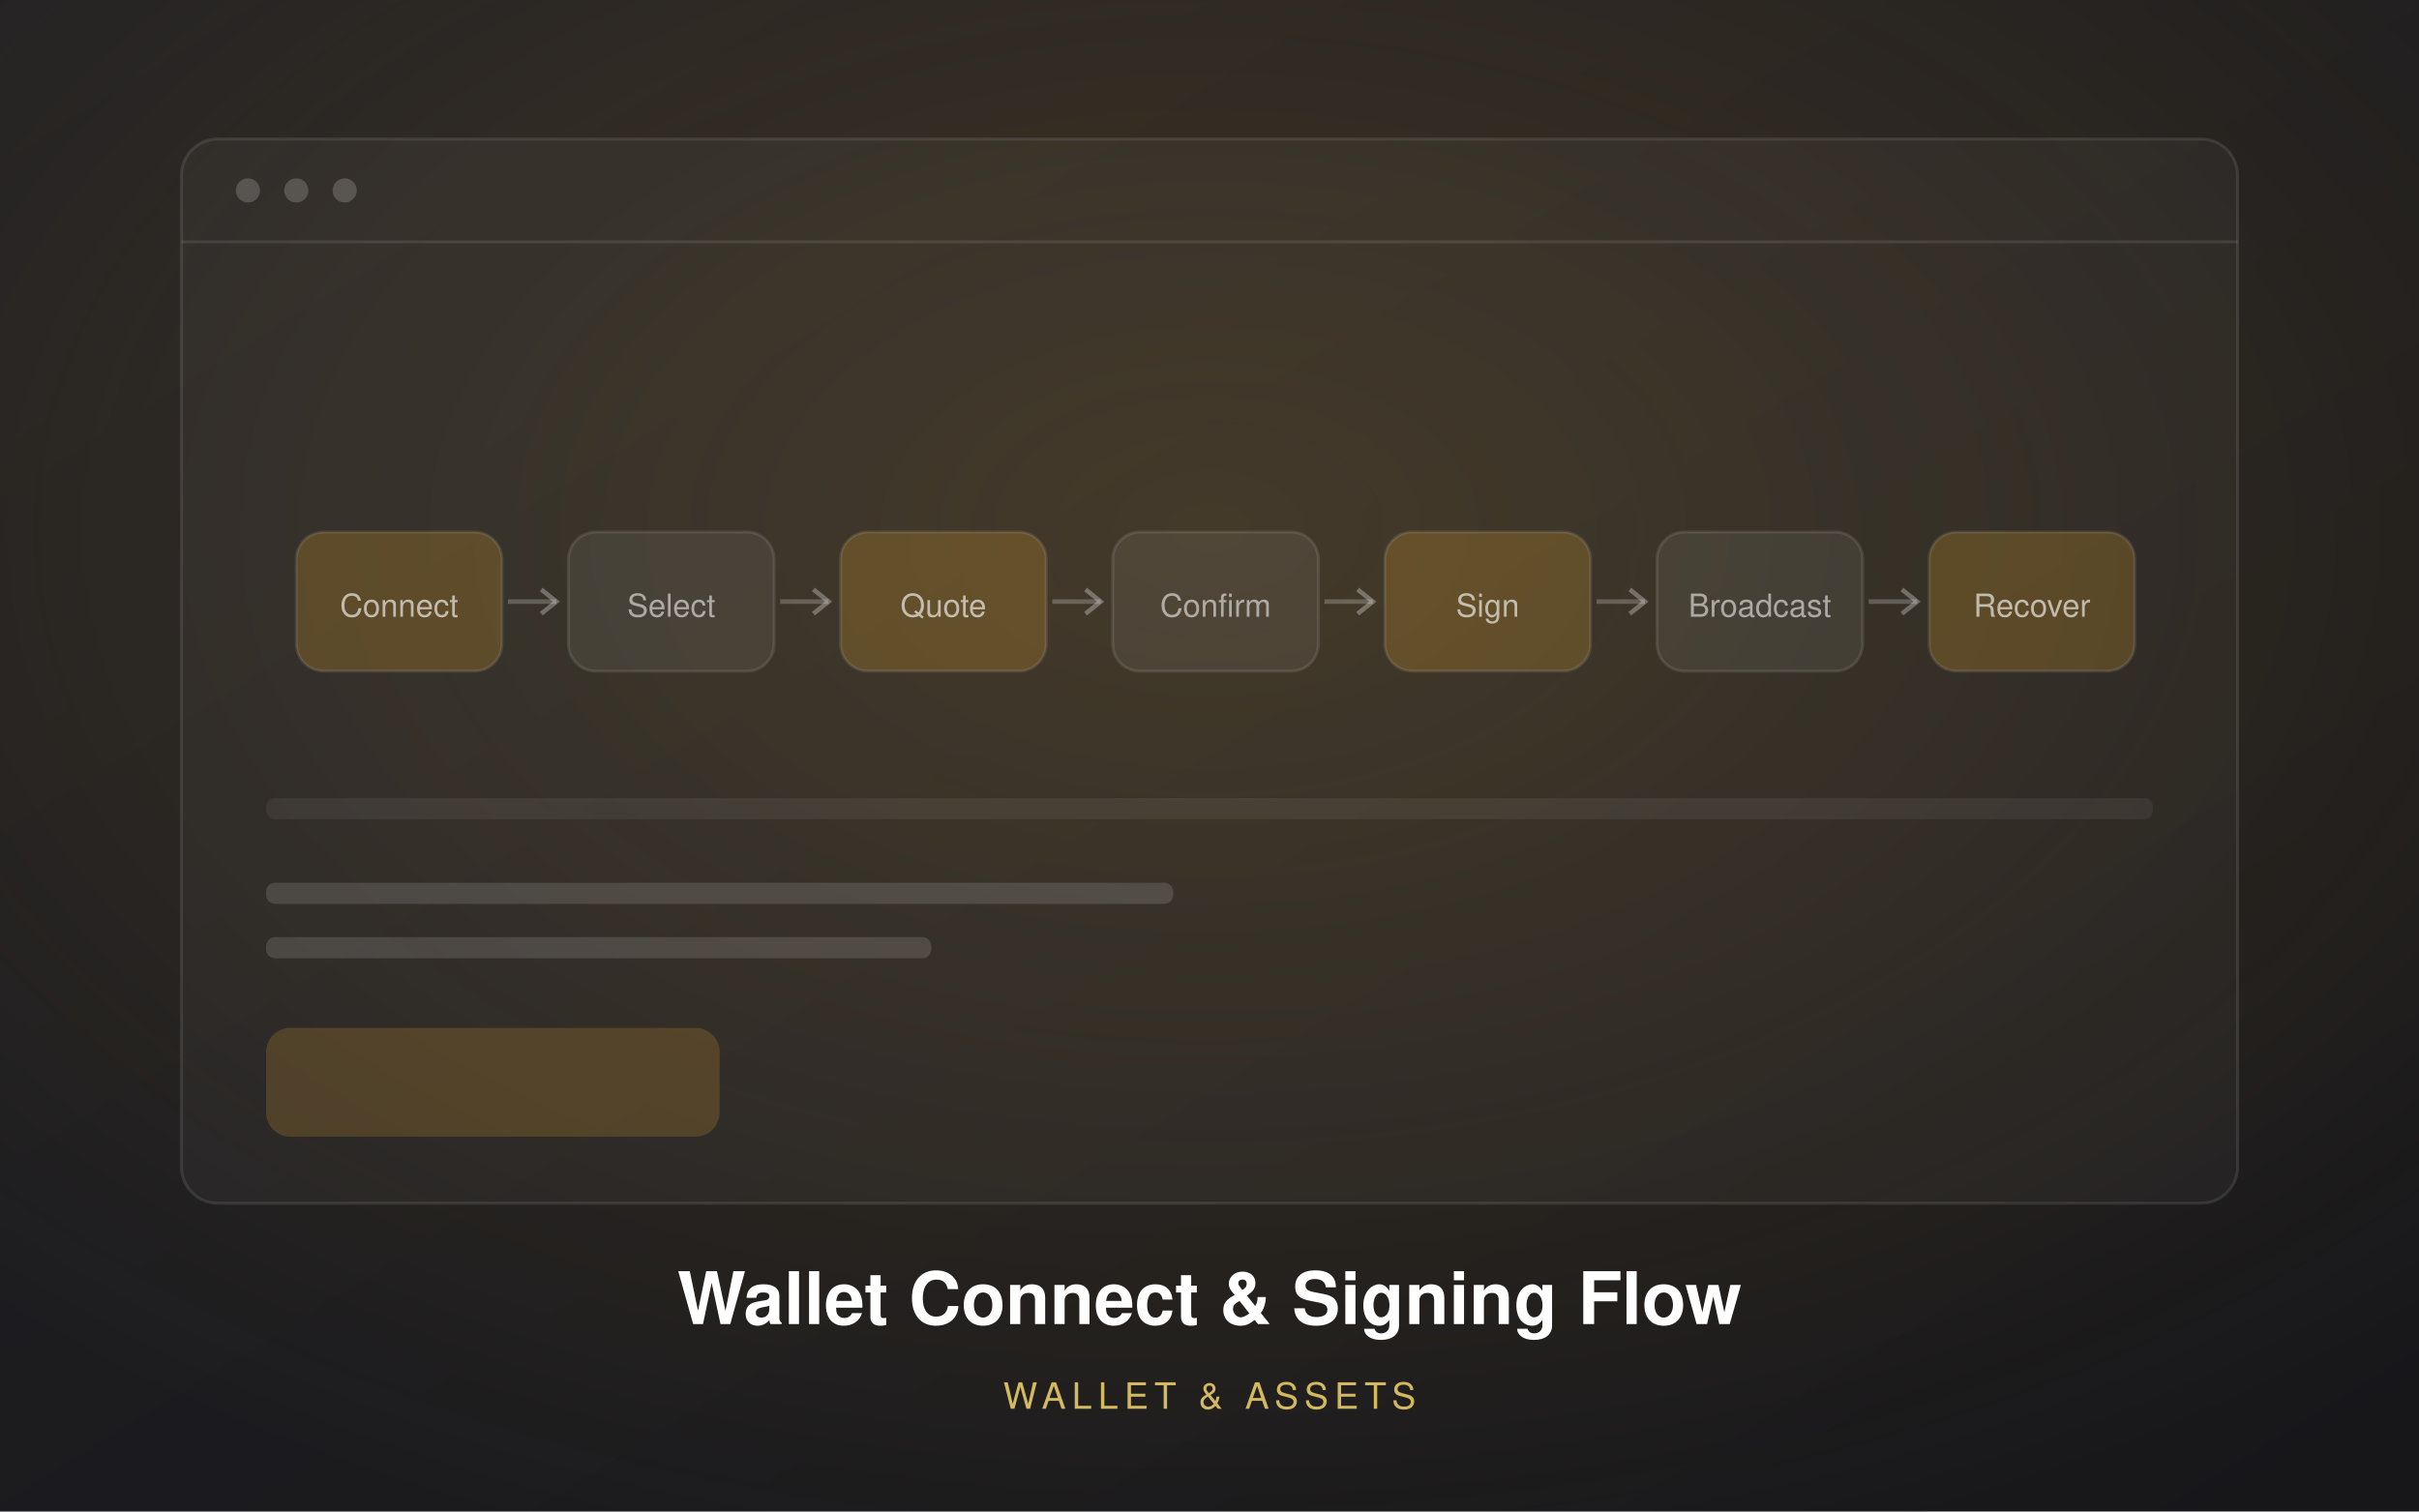
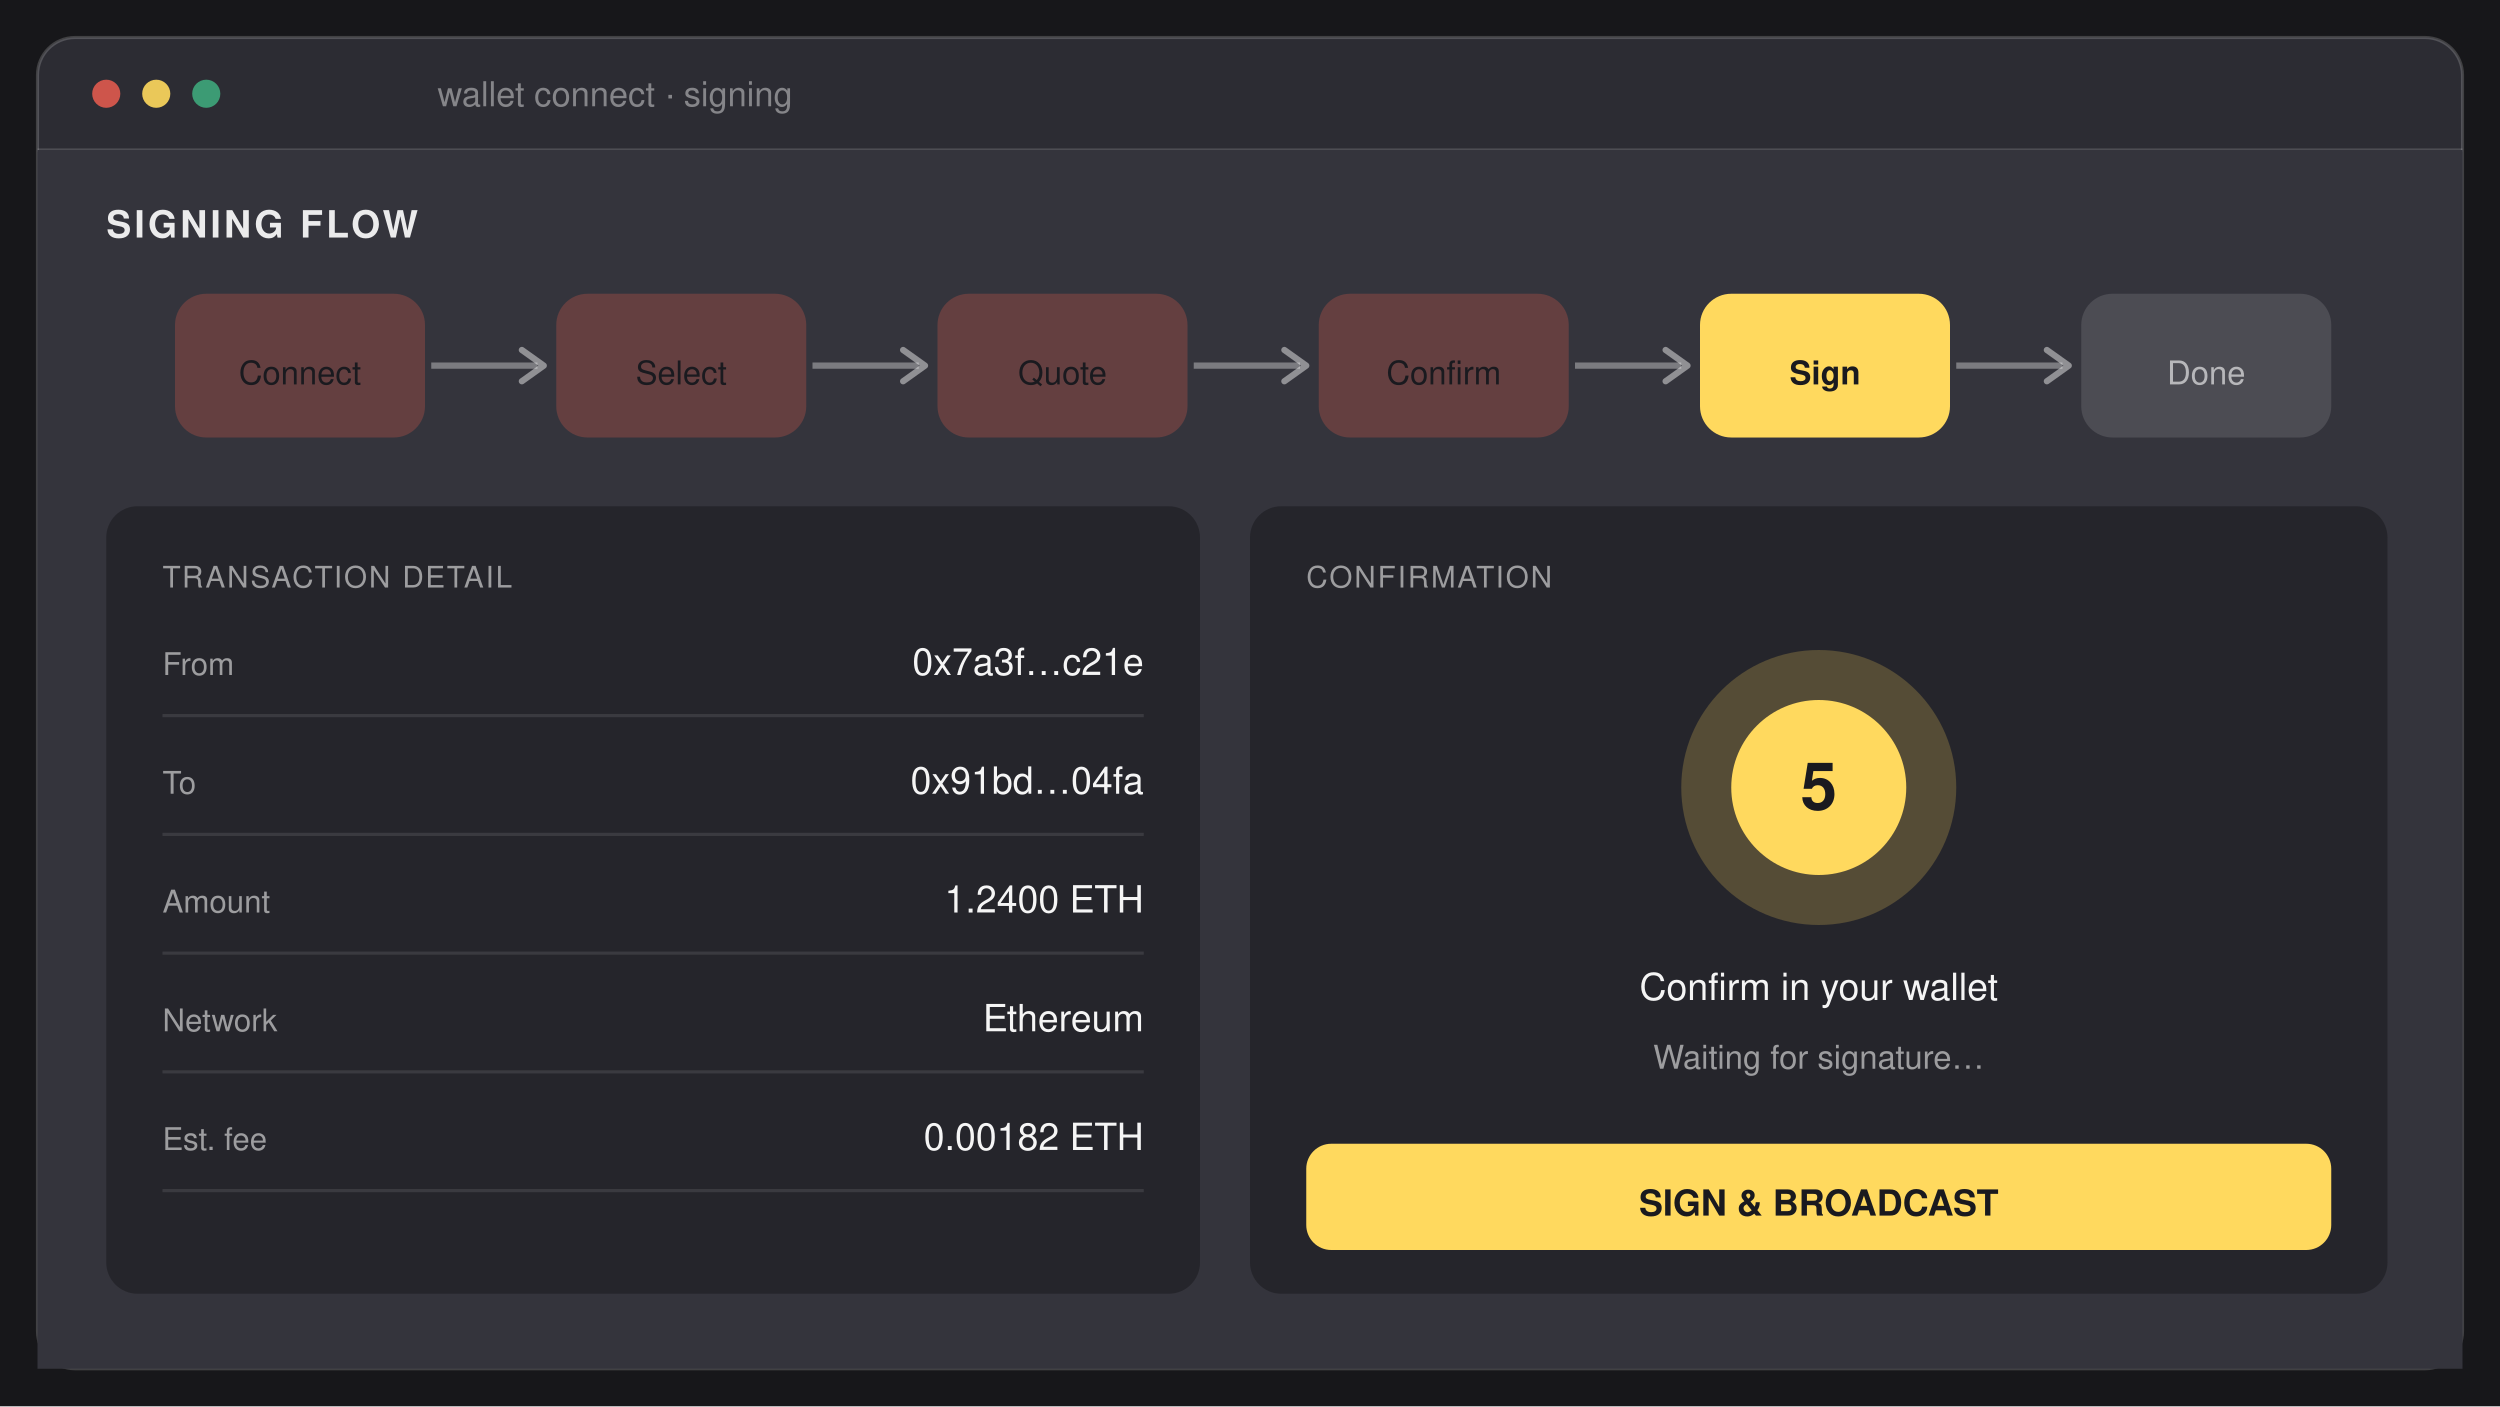
- <svg xmlns="http://www.w3.org/2000/svg" viewBox="0 0 800 500" width="800" height="500" role="img">
-   <defs>
-     <linearGradient id="bg" x1="0" y1="0" x2="1" y2="1">
-       <stop offset="0%" stop-color="#202024" />
-       <stop offset="100%" stop-color="#17171a" />
-     </linearGradient>
-     <radialGradient id="glow" cx="0.5" cy="0.35" r="0.72">
-       <stop offset="0%" stop-color="#b8892e" stop-opacity="0.22" />
-       <stop offset="100%" stop-color="#b8892e" stop-opacity="0" />
-     </radialGradient>
-   </defs>
-   <rect width="800" height="500" fill="url(#bg)" />
-   <rect width="800" height="500" fill="url(#glow)" />
-   <rect x="60" y="46" width="680" height="352" rx="12" fill="#ffffff" fill-opacity="0.035" stroke="#ffffff" stroke-opacity="0.1" />
-   <line x1="60" y1="80" x2="740" y2="80" stroke="#ffffff" stroke-opacity="0.10" />
-   <circle cx="82" cy="63" r="4" fill="#ffffff" fill-opacity="0.18" />
-   <circle cx="98" cy="63" r="4" fill="#ffffff" fill-opacity="0.18" />
-   <circle cx="114" cy="63" r="4" fill="#ffffff" fill-opacity="0.18" />
-   <rect x="98" y="176" width="68" height="46" rx="9" fill="#b8892e" fill-opacity="0.30" stroke="#ffffff" stroke-opacity="0.10" />
-   <text x="132" y="204" text-anchor="middle" font-family="Helvetica, Arial, sans-serif" font-size="10.5" font-weight="400" fill="#ffffff" fill-opacity="0.62" letter-spacing="0">Connect</text>
-   <line x1="168" y1="199" x2="184" y2="199" stroke="#ffffff" stroke-opacity="0.22" stroke-width="1.5" />
-   <polyline points="179,195 184,199 179,203" fill="none" stroke="#ffffff" stroke-opacity="0.3" stroke-width="1.5" />
-   <rect x="188" y="176" width="68" height="46" rx="9" fill="#ffffff" fill-opacity="0.07" stroke="#ffffff" stroke-opacity="0.10" />
-   <text x="222" y="204" text-anchor="middle" font-family="Helvetica, Arial, sans-serif" font-size="10.5" font-weight="400" fill="#ffffff" fill-opacity="0.55" letter-spacing="0">Select</text>
-   <line x1="258" y1="199" x2="274" y2="199" stroke="#ffffff" stroke-opacity="0.22" stroke-width="1.5" />
-   <polyline points="269,195 274,199 269,203" fill="none" stroke="#ffffff" stroke-opacity="0.3" stroke-width="1.5" />
-   <rect x="278" y="176" width="68" height="46" rx="9" fill="#b8892e" fill-opacity="0.30" stroke="#ffffff" stroke-opacity="0.10" />
-   <text x="312" y="204" text-anchor="middle" font-family="Helvetica, Arial, sans-serif" font-size="10.5" font-weight="400" fill="#ffffff" fill-opacity="0.62" letter-spacing="0">Quote</text>
-   <line x1="348" y1="199" x2="364" y2="199" stroke="#ffffff" stroke-opacity="0.22" stroke-width="1.5" />
-   <polyline points="359,195 364,199 359,203" fill="none" stroke="#ffffff" stroke-opacity="0.3" stroke-width="1.5" />
-   <rect x="368" y="176" width="68" height="46" rx="9" fill="#ffffff" fill-opacity="0.07" stroke="#ffffff" stroke-opacity="0.10" />
-   <text x="402" y="204" text-anchor="middle" font-family="Helvetica, Arial, sans-serif" font-size="10.5" font-weight="400" fill="#ffffff" fill-opacity="0.55" letter-spacing="0">Confirm</text>
-   <line x1="438" y1="199" x2="454" y2="199" stroke="#ffffff" stroke-opacity="0.22" stroke-width="1.5" />
-   <polyline points="449,195 454,199 449,203" fill="none" stroke="#ffffff" stroke-opacity="0.3" stroke-width="1.5" />
-   <rect x="458" y="176" width="68" height="46" rx="9" fill="#b8892e" fill-opacity="0.30" stroke="#ffffff" stroke-opacity="0.10" />
-   <text x="492" y="204" text-anchor="middle" font-family="Helvetica, Arial, sans-serif" font-size="10.5" font-weight="400" fill="#ffffff" fill-opacity="0.62" letter-spacing="0">Sign</text>
-   <line x1="528" y1="199" x2="544" y2="199" stroke="#ffffff" stroke-opacity="0.22" stroke-width="1.5" />
-   <polyline points="539,195 544,199 539,203" fill="none" stroke="#ffffff" stroke-opacity="0.3" stroke-width="1.5" />
-   <rect x="548" y="176" width="68" height="46" rx="9" fill="#ffffff" fill-opacity="0.07" stroke="#ffffff" stroke-opacity="0.10" />
-   <text x="582" y="204" text-anchor="middle" font-family="Helvetica, Arial, sans-serif" font-size="10.5" font-weight="400" fill="#ffffff" fill-opacity="0.55" letter-spacing="0">Broadcast</text>
-   <line x1="618" y1="199" x2="634" y2="199" stroke="#ffffff" stroke-opacity="0.22" stroke-width="1.5" />
-   <polyline points="629,195 634,199 629,203" fill="none" stroke="#ffffff" stroke-opacity="0.3" stroke-width="1.5" />
-   <rect x="638" y="176" width="68" height="46" rx="9" fill="#b8892e" fill-opacity="0.30" stroke="#ffffff" stroke-opacity="0.10" />
-   <text x="672" y="204" text-anchor="middle" font-family="Helvetica, Arial, sans-serif" font-size="10.5" font-weight="400" fill="#ffffff" fill-opacity="0.62" letter-spacing="0">Recover</text>
-   <rect x="88" y="264" width="624" height="7" rx="3" fill="#ffffff" fill-opacity="0.06" />
-   <rect x="88" y="292" width="300" height="7" rx="3" fill="#ffffff" fill-opacity="0.13" />
-   <rect x="88" y="310" width="220" height="7" rx="3" fill="#ffffff" fill-opacity="0.13" />
-   <rect x="88" y="340" width="150" height="36" rx="8" fill="#b8892e" fill-opacity="0.26" />
-   <text x="400" y="438" text-anchor="middle" font-family="Helvetica, Arial, sans-serif" font-size="24" font-weight="600" fill="#ffffff" fill-opacity="1" letter-spacing="0">Wallet Connect &amp; Signing Flow</text>
-   <text x="400" y="466" text-anchor="middle" font-family="Helvetica, Arial, sans-serif" font-size="12" font-weight="400" fill="#ffe071" fill-opacity="0.8" letter-spacing="2">WALLET &amp; ASSETS</text>
+ <svg xmlns="http://www.w3.org/2000/svg" viewBox="0 0 800 450" width="800" height="450" role="img" aria-label="proj-wallet">
+   <rect width="800" height="450" fill="#17171a" />
+   <rect x="12" y="12" width="776" height="426" rx="12" fill="#2c2c33" fill-opacity="1" stroke="#ffffff" stroke-opacity="0.18" stroke-width="1" />
+   <line x1="12" y1="48" x2="788" y2="48" stroke="#ffffff" stroke-opacity="0.16" stroke-width="1" />
+   <circle cx="34" cy="30" r="4.5" fill="#e05a4e" fill-opacity="0.9" />
+   <circle cx="50" cy="30" r="4.5" fill="#ffd95e" fill-opacity="0.9" />
+   <circle cx="66" cy="30" r="4.5" fill="#3fa87b" fill-opacity="0.9" />
+   <text x="140" y="34" text-anchor="start" font-family="Helvetica, Arial, sans-serif" font-size="11" font-weight="400" fill="#ffffff" fill-opacity="0.42" letter-spacing="0">wallet connect  ·  signing</text>
+   <rect x="12" y="48" width="776" height="390" rx="0" fill="#34343c" fill-opacity="1" />
+   <text x="34" y="76" text-anchor="start" font-family="Helvetica, Arial, sans-serif" font-size="12" font-weight="600" fill="#ffffff" fill-opacity="0.9" letter-spacing="1">SIGNING FLOW</text>
+   <rect x="56" y="94" width="80" height="46" rx="10" fill="#e05a4e" fill-opacity="0.28" />
+   <text x="96" y="123" text-anchor="middle" font-family="Helvetica, Arial, sans-serif" font-size="10.5" font-weight="400" fill="#1a1a1f" fill-opacity="1" letter-spacing="0">Connect</text>
+   <line x1="138" y1="117" x2="172" y2="117" stroke="#ffffff" stroke-opacity="0.35" stroke-width="2" />
+   <polyline points="167,112 174,117 167,122" fill="none" stroke="#ffffff" stroke-opacity="0.45" stroke-width="2" stroke-linecap="round" stroke-linejoin="round" />
+   <rect x="178" y="94" width="80" height="46" rx="10" fill="#e05a4e" fill-opacity="0.28" />
+   <text x="218" y="123" text-anchor="middle" font-family="Helvetica, Arial, sans-serif" font-size="10.5" font-weight="400" fill="#1a1a1f" fill-opacity="1" letter-spacing="0">Select</text>
+   <line x1="260" y1="117" x2="294" y2="117" stroke="#ffffff" stroke-opacity="0.35" stroke-width="2" />
+   <polyline points="289,112 296,117 289,122" fill="none" stroke="#ffffff" stroke-opacity="0.45" stroke-width="2" stroke-linecap="round" stroke-linejoin="round" />
+   <rect x="300" y="94" width="80" height="46" rx="10" fill="#e05a4e" fill-opacity="0.28" />
+   <text x="340" y="123" text-anchor="middle" font-family="Helvetica, Arial, sans-serif" font-size="10.5" font-weight="400" fill="#1a1a1f" fill-opacity="1" letter-spacing="0">Quote</text>
+   <line x1="382" y1="117" x2="416" y2="117" stroke="#ffffff" stroke-opacity="0.35" stroke-width="2" />
+   <polyline points="411,112 418,117 411,122" fill="none" stroke="#ffffff" stroke-opacity="0.45" stroke-width="2" stroke-linecap="round" stroke-linejoin="round" />
+   <rect x="422" y="94" width="80" height="46" rx="10" fill="#e05a4e" fill-opacity="0.28" />
+   <text x="462" y="123" text-anchor="middle" font-family="Helvetica, Arial, sans-serif" font-size="10.5" font-weight="400" fill="#1a1a1f" fill-opacity="1" letter-spacing="0">Confirm</text>
+   <line x1="504" y1="117" x2="538" y2="117" stroke="#ffffff" stroke-opacity="0.35" stroke-width="2" />
+   <polyline points="533,112 540,117 533,122" fill="none" stroke="#ffffff" stroke-opacity="0.45" stroke-width="2" stroke-linecap="round" stroke-linejoin="round" />
+   <rect x="544" y="94" width="80" height="46" rx="10" fill="#ffd95e" fill-opacity="1" />
+   <text x="584" y="123" text-anchor="middle" font-family="Helvetica, Arial, sans-serif" font-size="10.5" font-weight="600" fill="#1a1a1f" fill-opacity="1" letter-spacing="0">Sign</text>
+   <line x1="626" y1="117" x2="660" y2="117" stroke="#ffffff" stroke-opacity="0.35" stroke-width="2" />
+   <polyline points="655,112 662,117 655,122" fill="none" stroke="#ffffff" stroke-opacity="0.45" stroke-width="2" stroke-linecap="round" stroke-linejoin="round" />
+   <rect x="666" y="94" width="80" height="46" rx="10" fill="#ffffff" fill-opacity="0.12" />
+   <text x="706" y="123" text-anchor="middle" font-family="Helvetica, Arial, sans-serif" font-size="10.5" font-weight="400" fill="#ffffff" fill-opacity="0.6" letter-spacing="0">Done</text>
+   <rect x="34" y="162" width="350" height="252" rx="10" fill="#25252b" fill-opacity="1" />
+   <text x="52" y="188" text-anchor="start" font-family="Helvetica, Arial, sans-serif" font-size="9.5" font-weight="400" fill="#ffffff" fill-opacity="0.55" letter-spacing="0.6">TRANSACTION DETAIL</text>
+   <text x="52" y="216" text-anchor="start" font-family="Helvetica, Arial, sans-serif" font-size="10" font-weight="400" fill="#ffffff" fill-opacity="0.55" letter-spacing="0">From</text>
+   <text x="366" y="216" text-anchor="end" font-family="Helvetica, Arial, sans-serif" font-size="12" font-weight="500" fill="#ffffff" fill-opacity="0.95" letter-spacing="0">0x7a3f…c21e</text>
+   <line x1="52" y1="229" x2="366" y2="229" stroke="#ffffff" stroke-opacity="0.1" stroke-width="1" />
+   <text x="52" y="254" text-anchor="start" font-family="Helvetica, Arial, sans-serif" font-size="10" font-weight="400" fill="#ffffff" fill-opacity="0.55" letter-spacing="0">To</text>
+   <text x="366" y="254" text-anchor="end" font-family="Helvetica, Arial, sans-serif" font-size="12" font-weight="500" fill="#ffffff" fill-opacity="0.95" letter-spacing="0">0x91bd…04fa</text>
+   <line x1="52" y1="267" x2="366" y2="267" stroke="#ffffff" stroke-opacity="0.1" stroke-width="1" />
+   <text x="52" y="292" text-anchor="start" font-family="Helvetica, Arial, sans-serif" font-size="10" font-weight="400" fill="#ffffff" fill-opacity="0.55" letter-spacing="0">Amount</text>
+   <text x="366" y="292" text-anchor="end" font-family="Helvetica, Arial, sans-serif" font-size="12" font-weight="500" fill="#ffffff" fill-opacity="0.95" letter-spacing="0">1.2400 ETH</text>
+   <line x1="52" y1="305" x2="366" y2="305" stroke="#ffffff" stroke-opacity="0.1" stroke-width="1" />
+   <text x="52" y="330" text-anchor="start" font-family="Helvetica, Arial, sans-serif" font-size="10" font-weight="400" fill="#ffffff" fill-opacity="0.55" letter-spacing="0">Network</text>
+   <text x="366" y="330" text-anchor="end" font-family="Helvetica, Arial, sans-serif" font-size="12" font-weight="500" fill="#ffffff" fill-opacity="0.95" letter-spacing="0">Ethereum</text>
+   <line x1="52" y1="343" x2="366" y2="343" stroke="#ffffff" stroke-opacity="0.1" stroke-width="1" />
+   <text x="52" y="368" text-anchor="start" font-family="Helvetica, Arial, sans-serif" font-size="10" font-weight="400" fill="#ffffff" fill-opacity="0.55" letter-spacing="0">Est. fee</text>
+   <text x="366" y="368" text-anchor="end" font-family="Helvetica, Arial, sans-serif" font-size="12" font-weight="500" fill="#ffffff" fill-opacity="0.95" letter-spacing="0">0.00182 ETH</text>
+   <line x1="52" y1="381" x2="366" y2="381" stroke="#ffffff" stroke-opacity="0.1" stroke-width="1" />
+   <rect x="400" y="162" width="364" height="252" rx="10" fill="#25252b" fill-opacity="1" />
+   <text x="418" y="188" text-anchor="start" font-family="Helvetica, Arial, sans-serif" font-size="9.5" font-weight="400" fill="#ffffff" fill-opacity="0.55" letter-spacing="0.6">CONFIRMATION</text>
+   <circle cx="582" cy="252" r="44" fill="#ffd95e" fill-opacity="0.22" />
+   <circle cx="582" cy="252" r="28" fill="#ffd95e" fill-opacity="1" />
+   <text x="582" y="259" text-anchor="middle" font-family="Helvetica, Arial, sans-serif" font-size="21" font-weight="600" fill="#1a1a1f" fill-opacity="1" letter-spacing="0">5</text>
+   <text x="582" y="320" text-anchor="middle" font-family="Helvetica, Arial, sans-serif" font-size="12" font-weight="400" fill="#ffffff" fill-opacity="0.95" letter-spacing="0">Confirm in your wallet</text>
+   <text x="582" y="342" text-anchor="middle" font-family="Helvetica, Arial, sans-serif" font-size="10.5" font-weight="400" fill="#ffffff" fill-opacity="0.55" letter-spacing="0">Waiting for signature…</text>
+   <rect x="418" y="366" width="328" height="34" rx="8" fill="#ffd95e" fill-opacity="1" />
+   <text x="582" y="389" text-anchor="middle" font-family="Helvetica, Arial, sans-serif" font-size="11.5" font-weight="600" fill="#1a1a1f" fill-opacity="1" letter-spacing="0">SIGN &amp; BROADCAST</text>
</svg>
